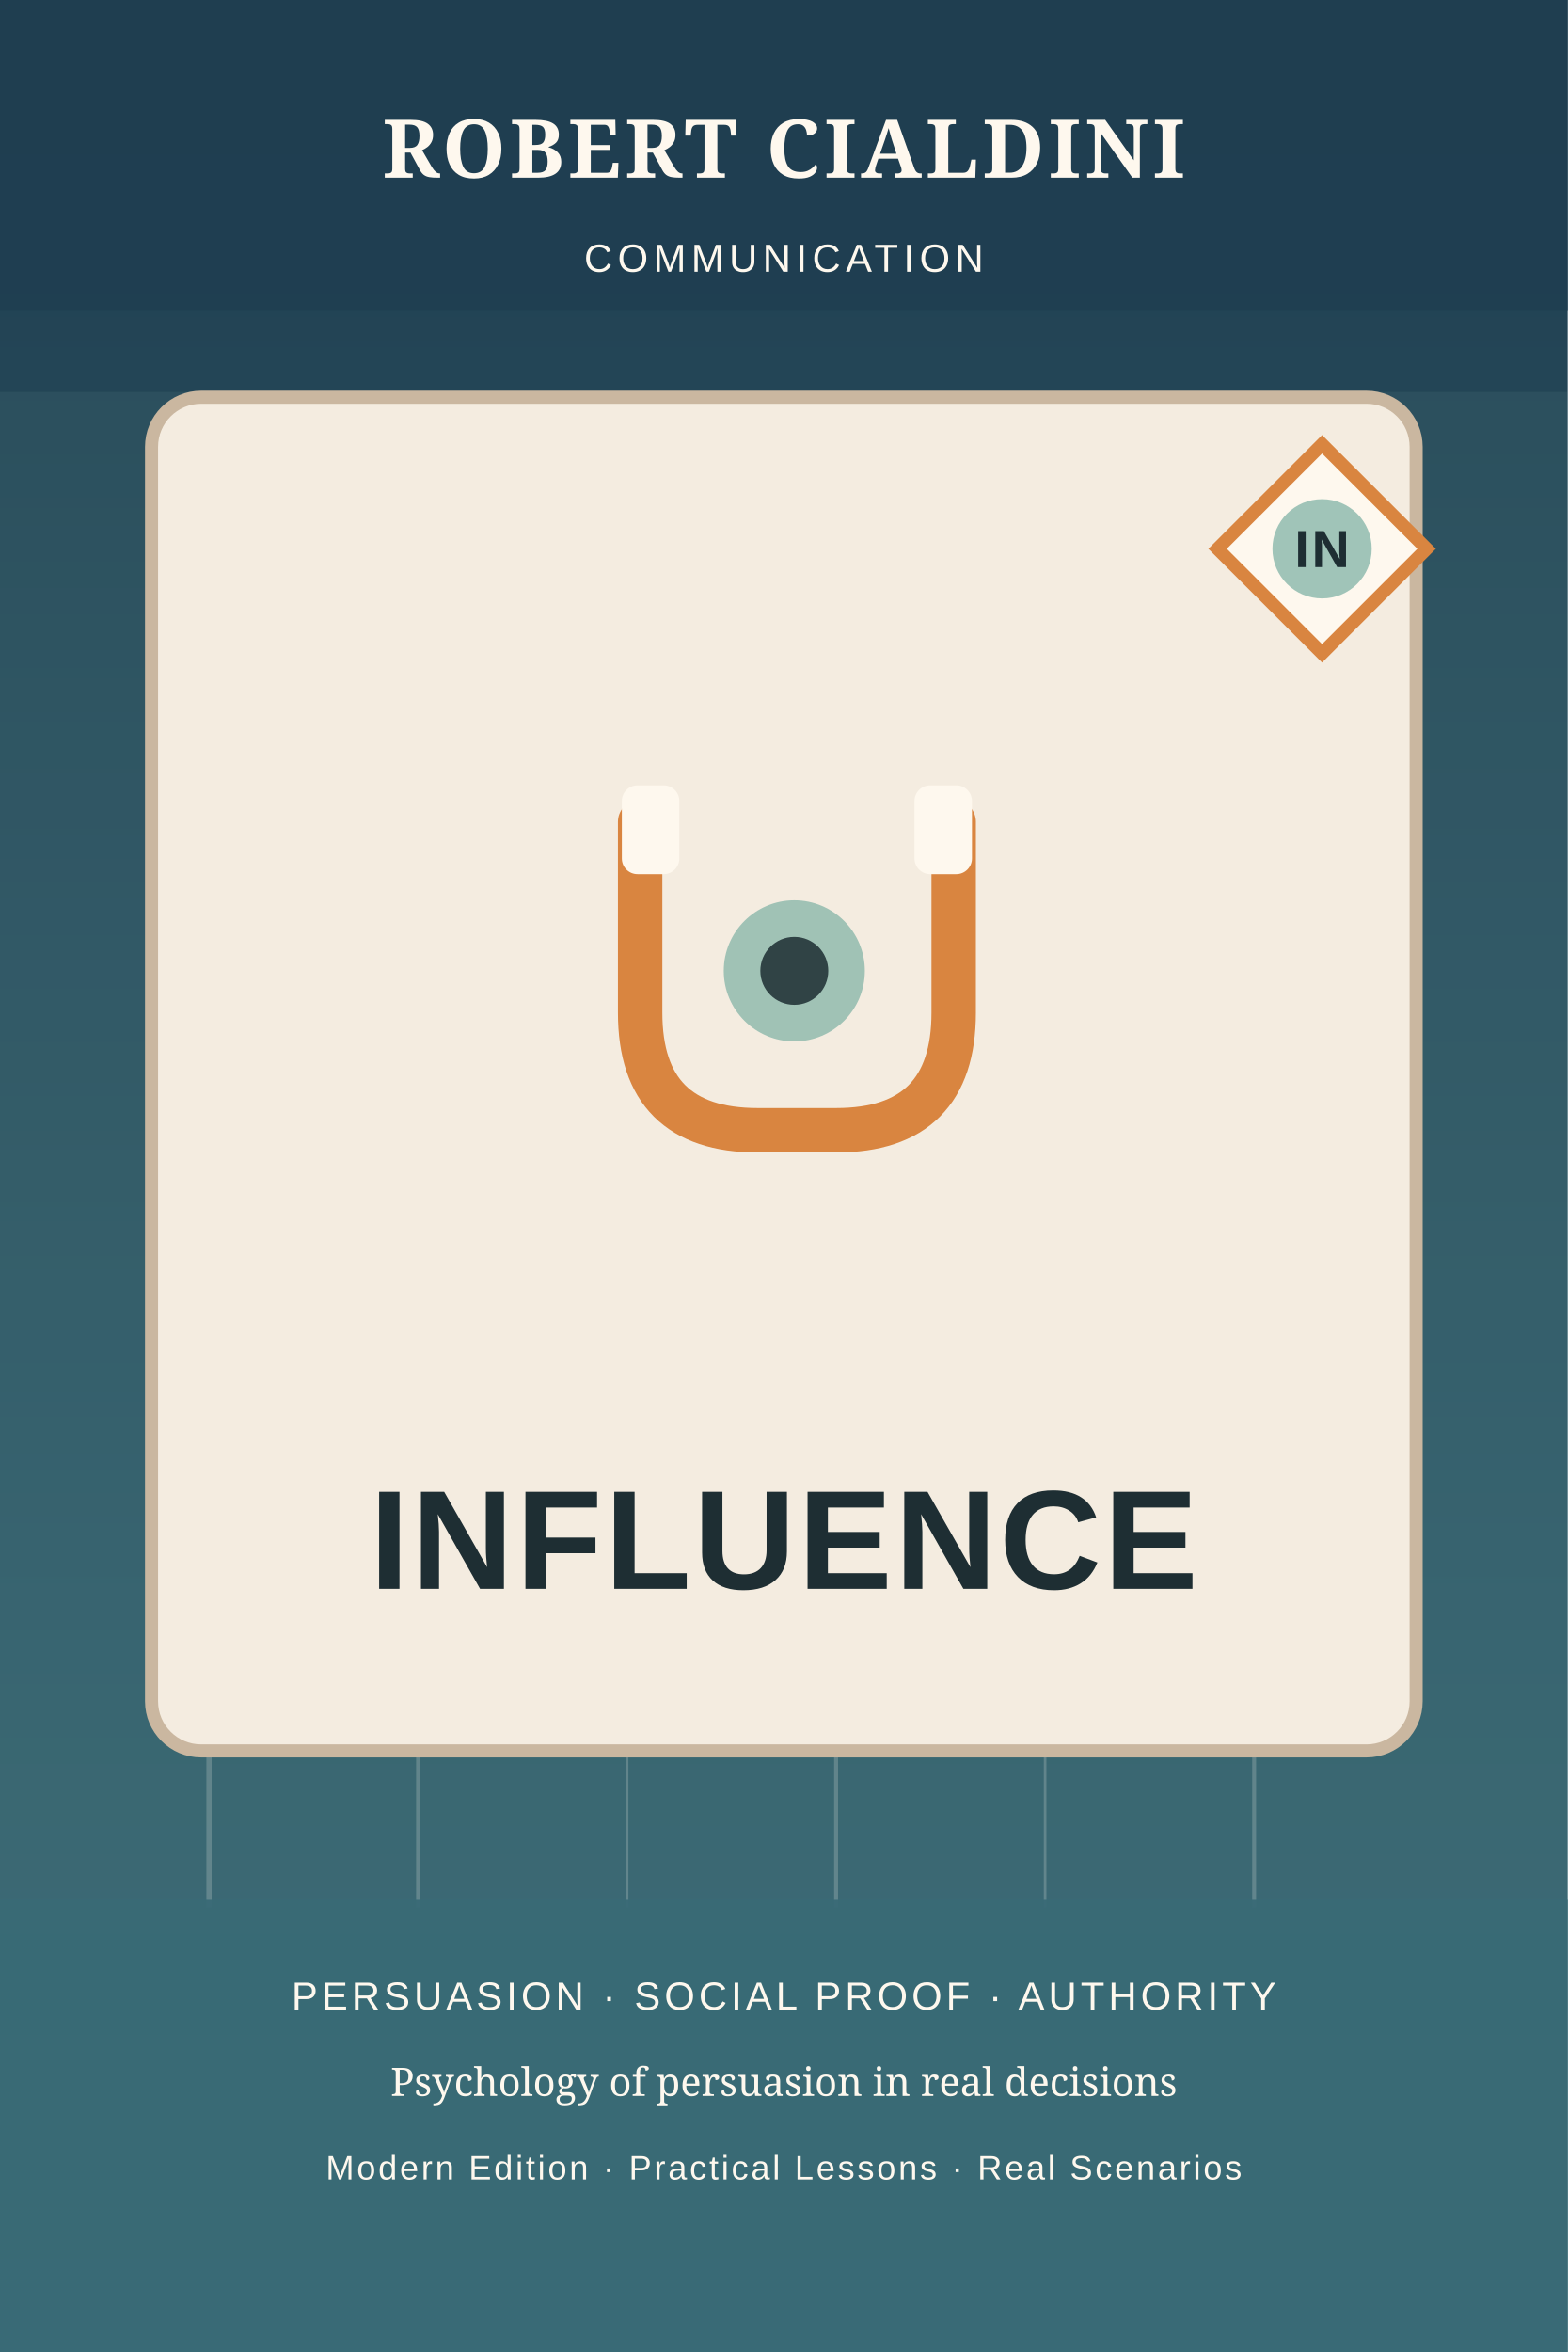
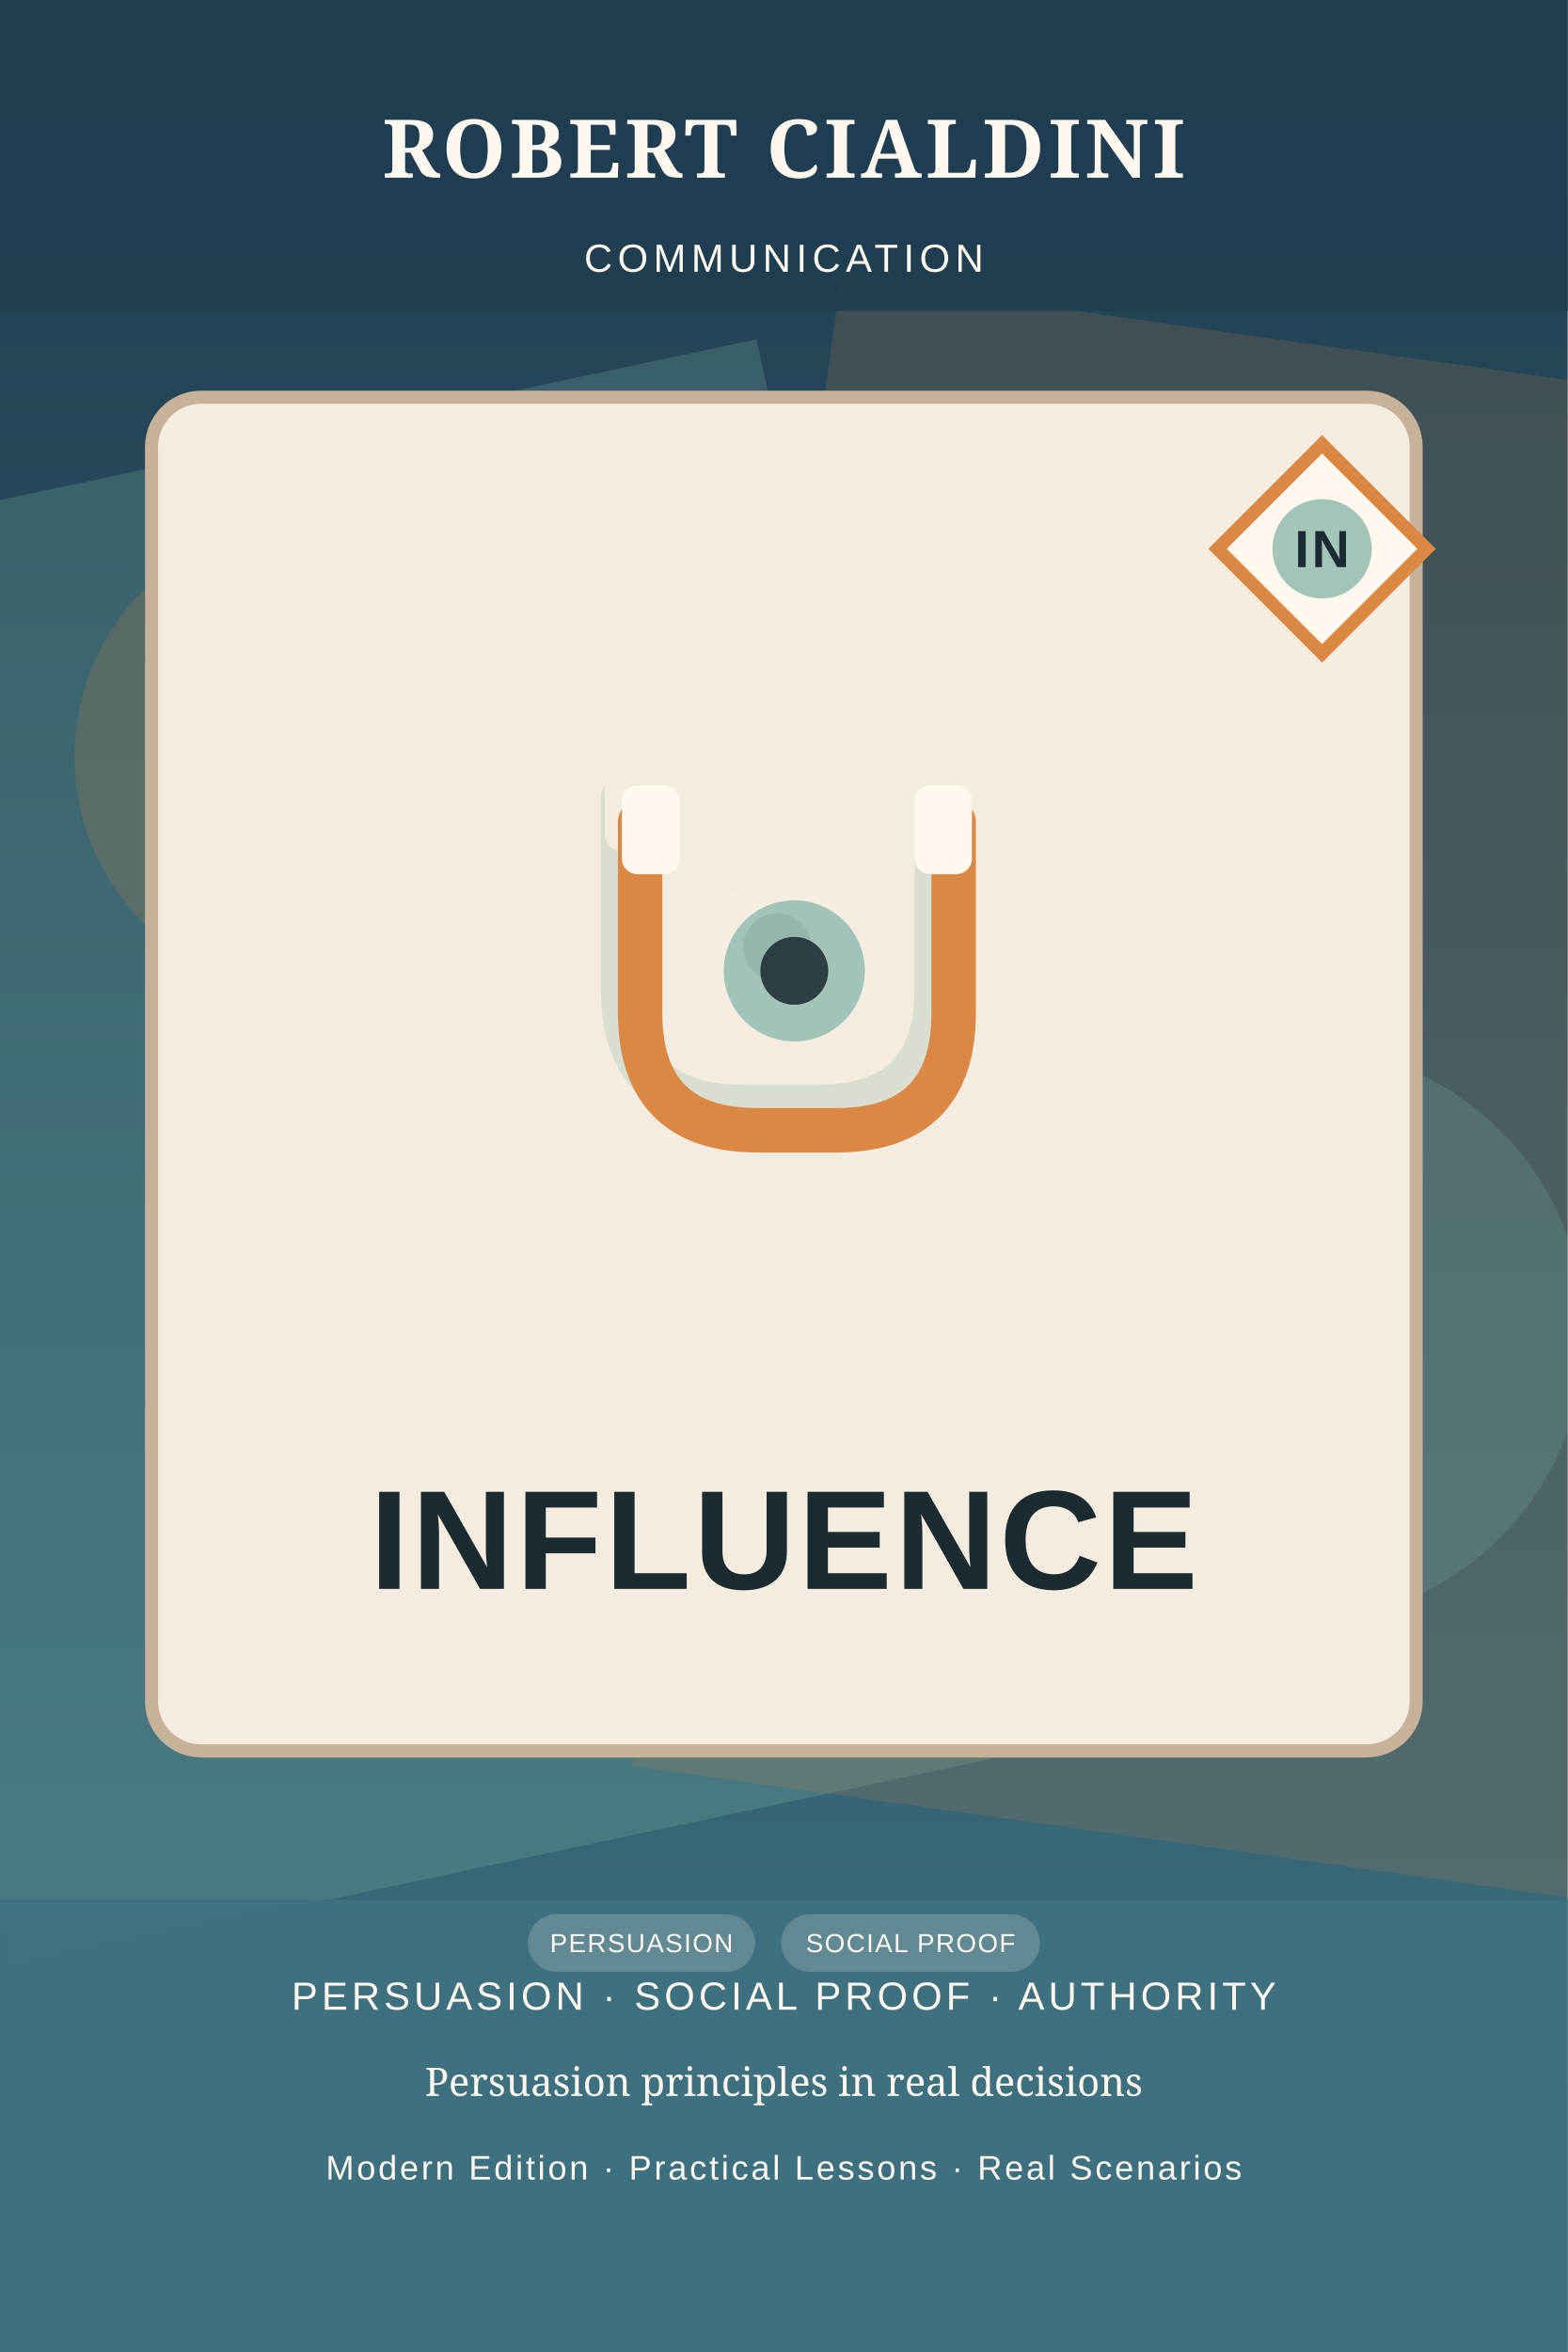
<svg xmlns="http://www.w3.org/2000/svg" width="1200" height="1800" viewBox="0 0 1200 1800" fill="none" role="img" aria-labelledby="title desc">
  <defs>
    <linearGradient id="g1404145406" x1="0" y1="0" x2="0" y2="1800" gradientUnits="userSpaceOnUse">
      <stop offset="0%" stop-color="#1F3E50" />
-       <stop offset="100%" stop-color="#396A76" />
+       <stop offset="100%" stop-color="#3E7180" />
    </linearGradient>
  </defs>
  <rect width="1200" height="1800" fill="url(#g1404145406)" />
-   <rect x="0" y="300" width="1200" height="1180" fill="#7CB0A3" opacity="0.1" />
-   <g stroke="#FEF8EE" opacity="0.2">
-     <line x1="160" y1="320" x2="160" y2="1460" stroke-width="4" />
-     <line x1="320" y1="320" x2="320" y2="1460" stroke-width="3" />
-     <line x1="480" y1="320" x2="480" y2="1460" stroke-width="2" />
-     <line x1="640" y1="320" x2="640" y2="1460" stroke-width="3" />
-     <line x1="800" y1="320" x2="800" y2="1460" stroke-width="2" />
-     <line x1="960" y1="320" x2="960" y2="1460" stroke-width="3" />
+   <rect x="-120" y="310" width="820" height="1100" transform="rotate(-12 400 860)" fill="#7FB2A5" opacity="0.24" />
+   <rect x="560" y="260" width="760" height="1150" transform="rotate(8 940 835)" fill="#DA8844" opacity="0.16" />
+   <circle cx="237" cy="579" r="180" fill="#DA8844" opacity="0.17" />
+   <circle cx="993" cy="1021" r="220" fill="#7FB2A5" opacity="0.2" />
+   <ellipse cx="600" cy="812" rx="470" ry="382" fill="#FEF8EE" opacity="0.08" />
+   <rect x="116" y="304" width="968" height="1036" rx="38" fill="#F4ECE0" stroke="#C6B299" stroke-width="10" />
+   <g opacity="0.24" transform="translate(0 -26)">
+     <g transform="translate(397 569)">
+       <path d="M80 68 V214 Q80 304 170 304 H230 Q320 304 320 214 V68" fill="none" stroke="#7FB2A5" stroke-width="34" stroke-linecap="round" />
+       <rect x="66" y="40" width="44" height="68" rx="12" fill="#F4ECE0" />
+       <rect x="290" y="40" width="44" height="68" rx="12" fill="#F4ECE0" />
+       <circle cx="198" cy="182" r="54" fill="#FEF8EE" opacity="0.7" />
+       <circle cx="198" cy="182" r="26" fill="#1C2B30" opacity="0.86" />
+     </g>
  </g>
-   <path d="M140 430 L1060 430" stroke="#D98540" stroke-width="10" opacity="0.22" />
-   <path d="M140 1330 L1060 1330" stroke="#D98540" stroke-width="10" opacity="0.2" />
-   <rect x="116" y="304" width="968" height="1036" rx="38" fill="#F4ECE0" stroke="#CAB7A0" stroke-width="10" />
  <g transform="translate(410 561)">
-     <path d="M80 68 V214 Q80 304 170 304 H230 Q320 304 320 214 V68" fill="none" stroke="#D98540" stroke-width="34" stroke-linecap="round" />
+     <path d="M80 68 V214 Q80 304 170 304 H230 Q320 304 320 214 V68" fill="none" stroke="#DA8844" stroke-width="34" stroke-linecap="round" />
    <rect x="66" y="40" width="44" height="68" rx="12" fill="#FEF8EE" />
    <rect x="290" y="40" width="44" height="68" rx="12" fill="#FEF8EE" />
-     <circle cx="198" cy="182" r="54" fill="#7CB0A3" opacity="0.7" />
-     <circle cx="198" cy="182" r="26" fill="#1E2E33" opacity="0.86" />
+     <circle cx="198" cy="182" r="54" fill="#7FB2A5" opacity="0.7" />
+     <circle cx="198" cy="182" r="26" fill="#1C2B30" opacity="0.86" />
  </g>
  <g transform="translate(924 332)">
-     <polygon points="88,8 168,88 88,168 8,88" fill="#FEF8EE" stroke="#D98540" stroke-width="10" />
-     <circle cx="88" cy="88" r="38" fill="#7CB0A3" opacity="0.72" />
-     <text x="88" y="102" text-anchor="middle" fill="#1E2E33" font-family="'Trebuchet MS', Arial, sans-serif" font-size="40" font-weight="700" letter-spacing="2">IN</text>
+     <polygon points="88,8 168,88 88,168 8,88" fill="#FEF8EE" stroke="#DA8844" stroke-width="10" />
+     <circle cx="88" cy="88" r="38" fill="#7FB2A5" opacity="0.72" />
+     <text x="88" y="102" text-anchor="middle" fill="#1C2B30" font-family="'Trebuchet MS', Arial, sans-serif" font-size="40" font-weight="700" letter-spacing="2">IN</text>
  </g>
  <rect x="0" y="0" width="1200" height="238" fill="#1F3E50" opacity="0.93" />
-   <rect x="0" y="1454" width="1200" height="346" fill="#396A76" opacity="0.95" />
+   <rect x="0" y="1454" width="1200" height="346" fill="#3E7180" opacity="0.95" />
  <text x="600" y="136" text-anchor="middle" fill="#FEF8EE" font-family="Georgia, serif" font-size="62" font-weight="700" letter-spacing="3">ROBERT CIALDINI</text>
  <text x="600" y="208" text-anchor="middle" fill="#FEF8EE" font-family="'Trebuchet MS', Arial, sans-serif" font-size="30" letter-spacing="4">COMMUNICATION</text>
-   <text x="600" y="1216" text-anchor="middle" fill="#1E2E33" font-family="'Trebuchet MS', Arial, sans-serif" font-size="108" font-weight="700" letter-spacing="2">INFLUENCE</text>
+   <text x="600" y="1216" text-anchor="middle" fill="#1C2B30" font-family="'Trebuchet MS', Arial, sans-serif" font-size="108" font-weight="700" letter-spacing="2">INFLUENCE</text>
+   <g>
+     <rect x="405" y="1466" width="172" height="42" rx="21" fill="#FEF8EE" opacity="0.18" stroke="#FEF8EE" stroke-width="2" />
+     <text x="491" y="1494" text-anchor="middle" fill="#FEF8EE" font-family="'Trebuchet MS', Arial, sans-serif" font-size="20" letter-spacing="1">PERSUASION</text>
+   </g>
+   <g>
+     <rect x="599" y="1466" width="196" height="42" rx="21" fill="#FEF8EE" opacity="0.18" stroke="#FEF8EE" stroke-width="2" />
+     <text x="697" y="1494" text-anchor="middle" fill="#FEF8EE" font-family="'Trebuchet MS', Arial, sans-serif" font-size="20" letter-spacing="1">SOCIAL PROOF</text>
+   </g>
  <text x="600" y="1538" text-anchor="middle" fill="#FEF8EE" font-family="'Trebuchet MS', Arial, sans-serif" font-size="30" letter-spacing="3">PERSUASION  ·  SOCIAL PROOF  ·  AUTHORITY</text>
-   <text x="600" y="1604" text-anchor="middle" fill="#FEF8EE" font-family="Georgia, serif" font-size="30">Psychology of persuasion in real decisions</text>
+   <text x="600" y="1604" text-anchor="middle" fill="#FEF8EE" font-family="Georgia, serif" font-size="30">Persuasion principles in real decisions</text>
  <text x="600" y="1668" text-anchor="middle" fill="#FEF8EE" font-family="'Trebuchet MS', Arial, sans-serif" font-size="26" letter-spacing="2">Modern Edition · Practical Lessons · Real Scenarios</text>
</svg>
